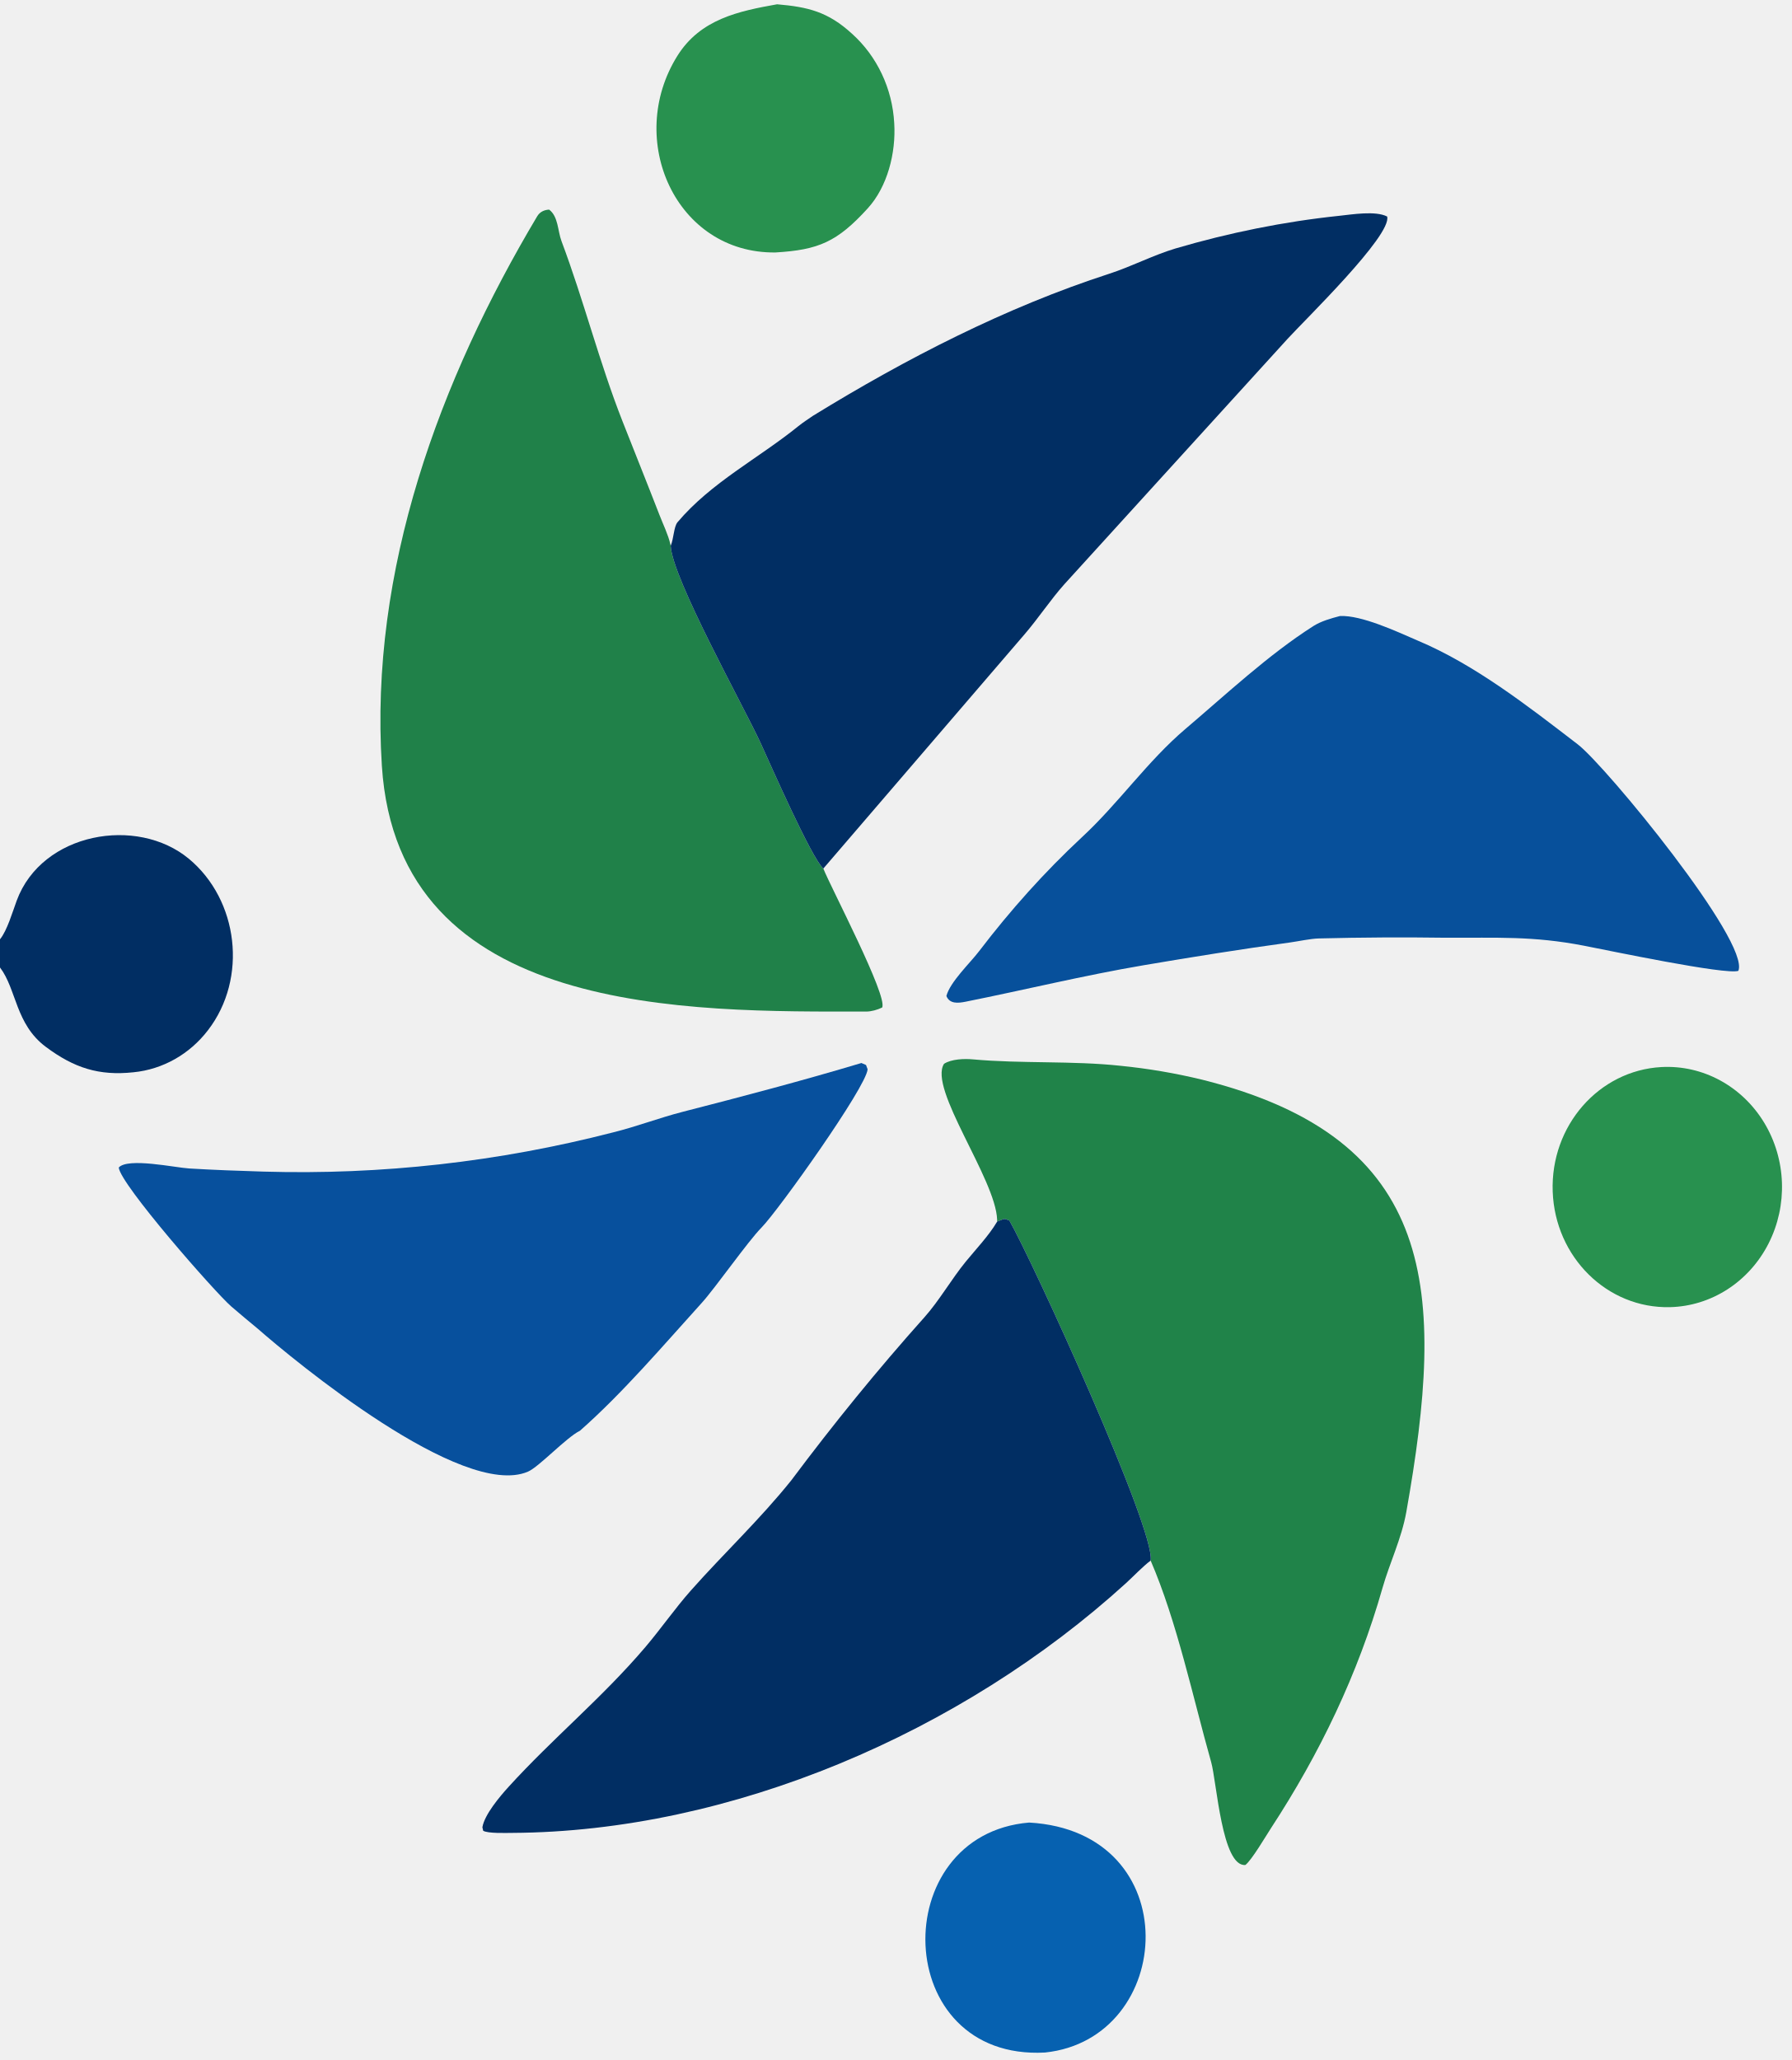
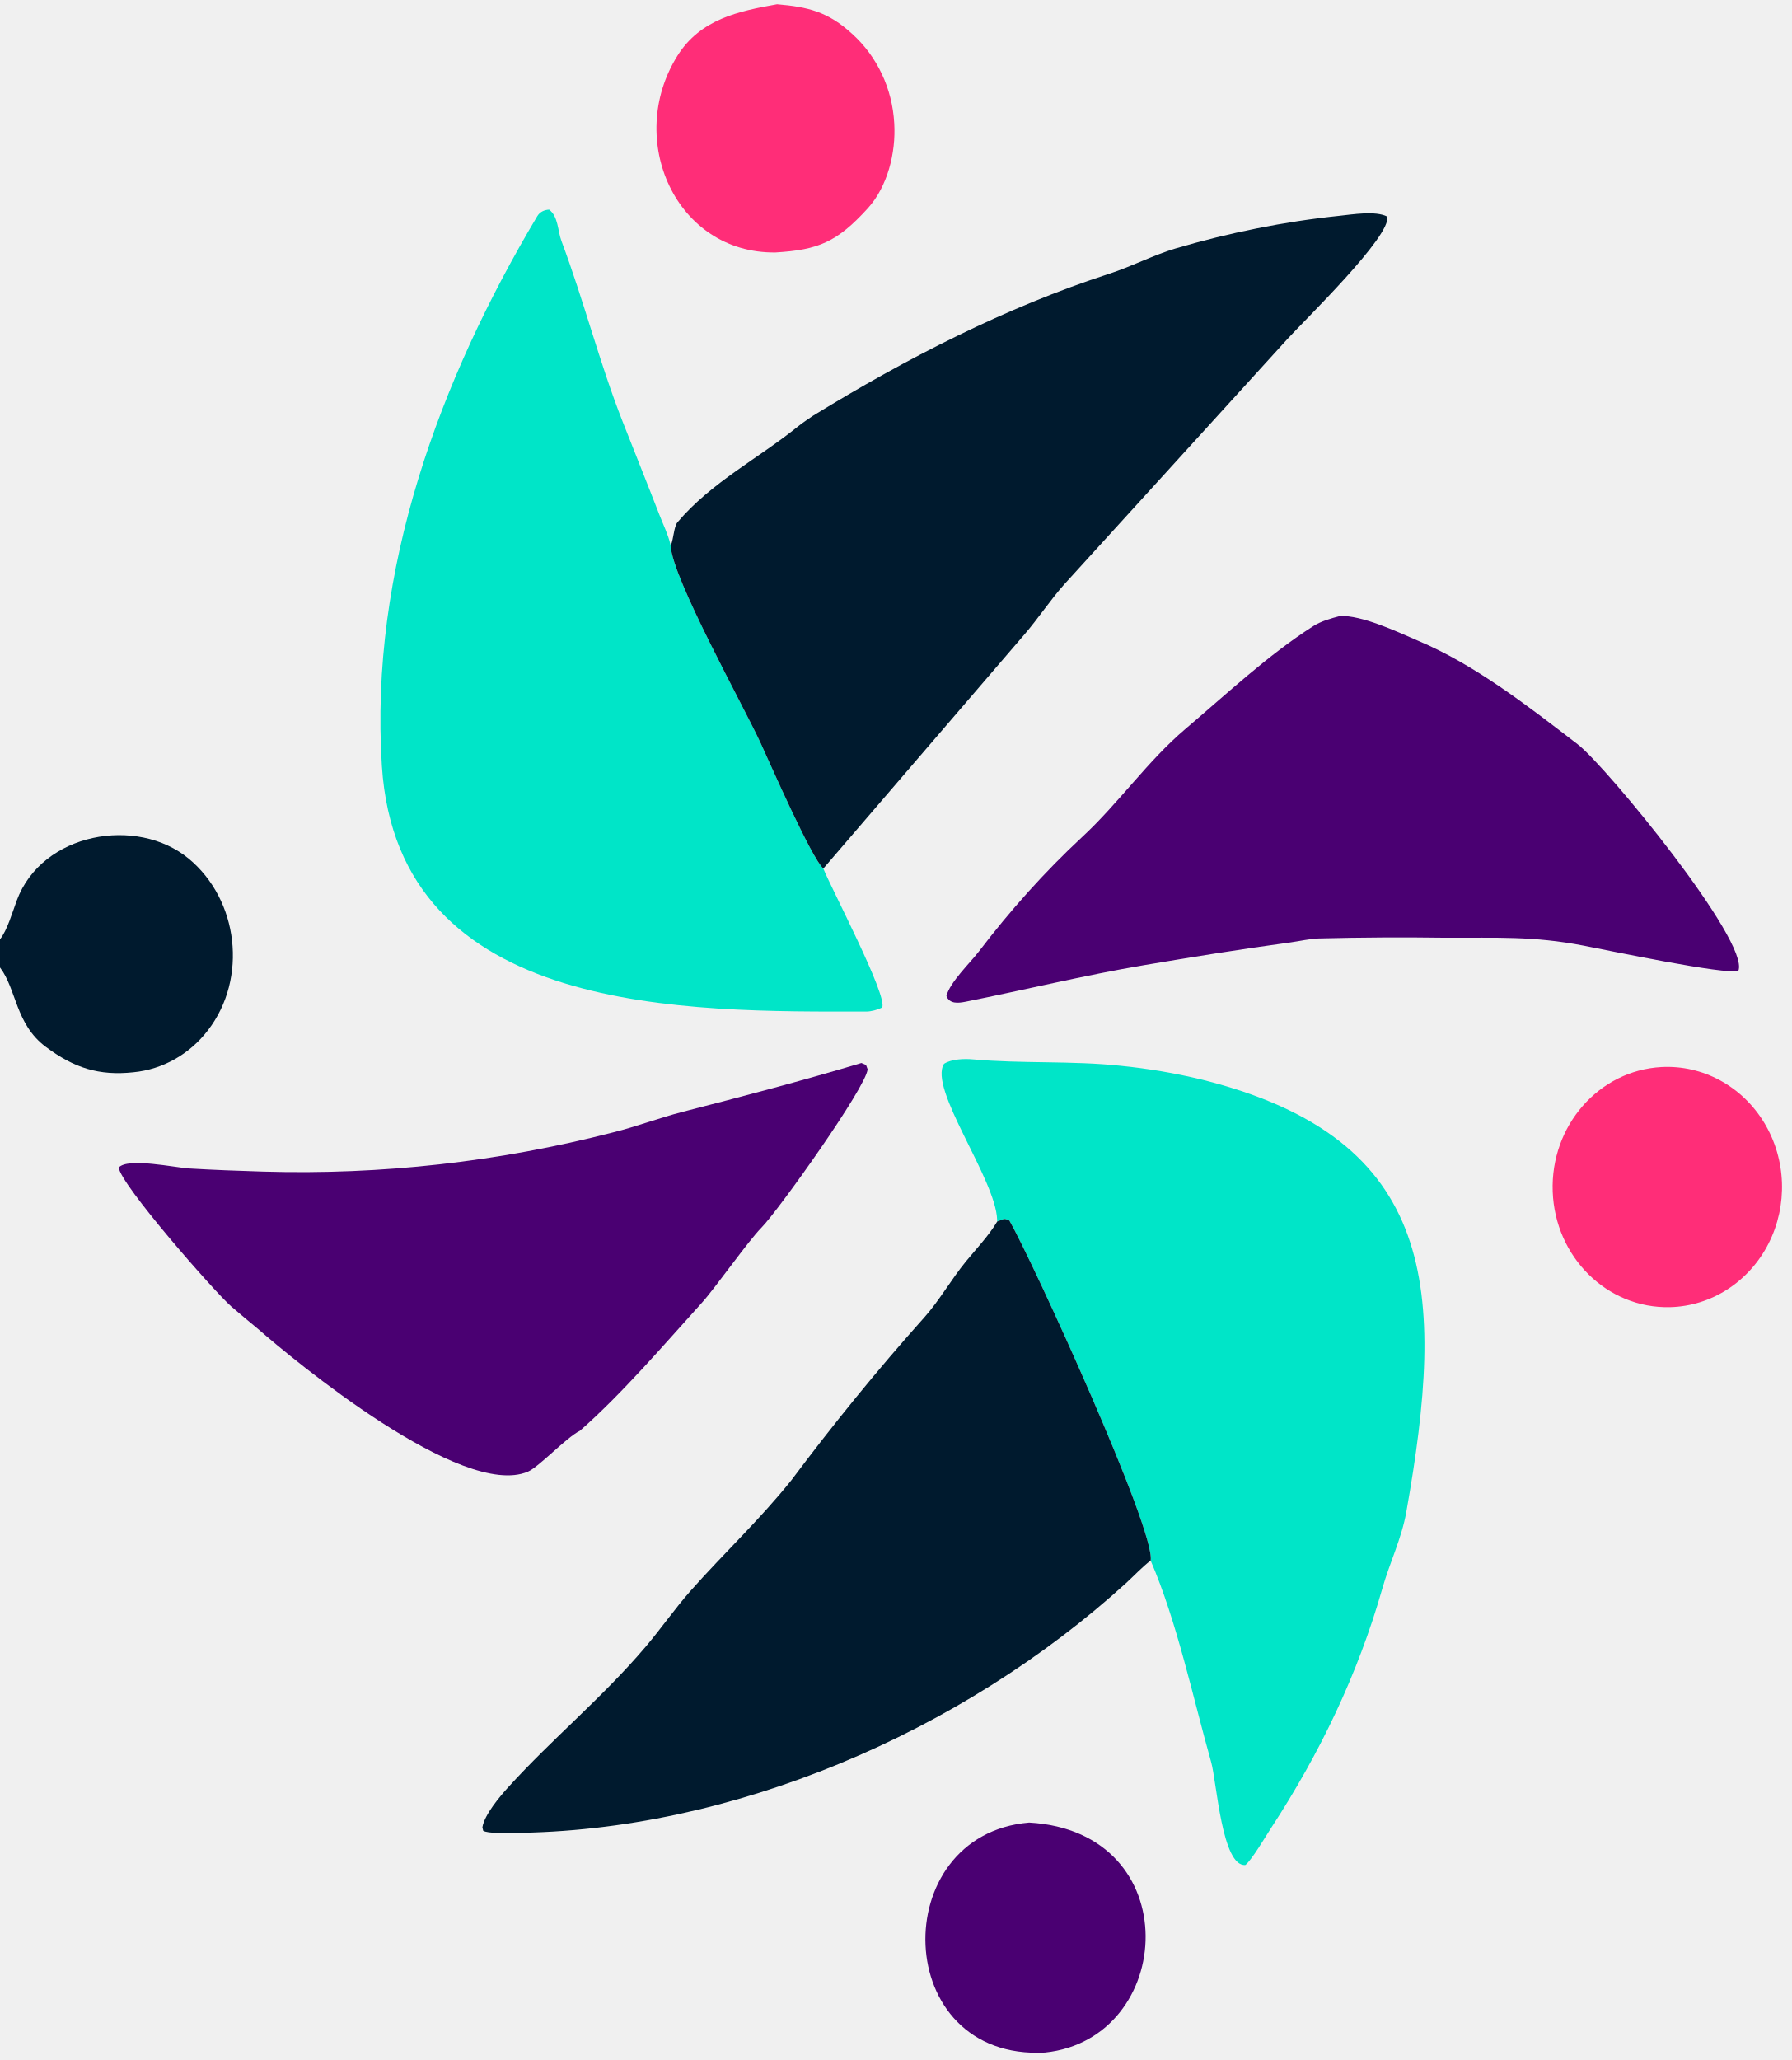
<svg xmlns="http://www.w3.org/2000/svg" width="147" height="169" viewBox="0 0 147 169" fill="none">
  <g clip-path="url(#clip0_10_16)">
-     <path d="M67.553 71.255C68.149 72.772 72.864 81.74 72.378 82.656C71.998 82.844 71.481 82.988 71.062 82.988C56.489 82.989 32.661 83.445 31.332 62.837C30.295 46.741 36.086 31.156 44.075 17.746C44.296 17.373 44.666 17.217 45.054 17.197C45.81 17.755 45.752 18.937 46.07 19.782C47.901 24.65 49.166 29.704 51.068 34.543C52.079 37.117 53.114 39.68 54.113 42.259C54.409 43.026 54.821 43.86 55 44.643L55.029 44.778C55.152 47.433 61.02 57.942 62.415 60.974C63.221 62.727 66.564 70.365 67.553 71.255Z" fill="#208149" />
-     <path d="M81.817 100.211L81.812 100.059C81.701 96.727 76.142 89.295 77.457 87.272C78.064 86.881 79.114 86.844 79.822 86.909C83.815 87.273 87.974 87.009 91.944 87.437C94.191 87.661 96.42 88.04 98.619 88.572C118.064 93.429 118.602 105.923 115.386 124.036C114.999 126.216 114.015 128.222 113.433 130.268C111.418 137.352 108.269 143.88 104.289 149.969C103.873 150.605 102.699 152.608 102.18 153.002C100.251 153.165 99.829 146.172 99.374 144.564C97.886 139.302 96.566 133.015 94.408 128.029C94.84 125.608 84.74 103.494 82.817 100.133C82.32 99.919 82.453 99.992 81.817 100.211Z" fill="#208349" />
-     <path d="M55.029 44.778C55.279 44.203 55.283 43.205 55.589 42.844C58.355 39.569 62.238 37.606 65.512 34.955C65.885 34.653 66.306 34.39 66.696 34.115C74.356 29.406 82.534 25.204 91.034 22.45C92.844 21.862 94.605 20.94 96.432 20.389C100.824 19.097 105.338 18.181 109.877 17.705C110.936 17.594 112.855 17.272 113.812 17.763C114.232 19.288 107.032 26.273 105.631 27.811L87.335 47.922C86.197 49.195 85.188 50.733 84.06 52.041L67.553 71.255C66.564 70.365 63.221 62.727 62.415 60.974C61.02 57.942 55.152 47.433 55.029 44.778Z" fill="#012E63" />
-     <path d="M81.817 100.211C82.453 99.992 82.32 99.919 82.817 100.133C84.74 103.494 94.84 125.608 94.408 128.029C93.776 128.496 92.987 129.333 92.382 129.883C78.899 142.152 59.966 150.276 42.016 150.368C41.47 150.371 40.025 150.422 39.645 150.193L39.579 149.909C39.748 148.87 41.02 147.371 41.713 146.608C45.344 142.61 49.424 139.273 52.945 135.131C54.242 133.604 55.388 131.947 56.671 130.498C59.376 127.446 62.354 124.652 64.926 121.442C68.416 116.779 71.994 112.375 75.864 108.047C77.044 106.727 78.096 104.897 79.246 103.494C80.069 102.489 81.126 101.375 81.781 100.272L81.817 100.211Z" fill="#012E63" />
-     <path d="M109.939 50.538C111.703 50.452 114.614 51.814 116.294 52.542C121.008 54.517 125.402 57.955 129.452 61.066C131.759 62.838 143.616 77.286 142.628 79.647C141.602 80.001 131.953 77.97 129.962 77.585C125.759 76.772 122.858 76.95 118.648 76.931C115.167 76.881 111.685 76.901 108.204 76.989C107.521 77.005 106.57 77.219 105.857 77.317C101.86 77.862 97.817 78.511 93.841 79.186C88.953 80.015 84.088 81.206 79.225 82.179C78.611 82.302 77.913 82.374 77.65 81.709C77.95 80.559 79.59 79.01 80.343 78.022C82.905 74.665 85.699 71.543 88.767 68.687C91.774 65.906 94.15 62.441 97.267 59.797C100.641 56.934 104.039 53.737 107.752 51.366C108.397 50.955 109.21 50.73 109.939 50.538Z" fill="#07509B" />
-     <path d="M70.677 87.208L71.055 87.371L71.186 87.721C71.087 89.17 63.854 99.316 62.483 100.705C61.368 101.835 58.693 105.656 57.585 106.879C54.425 110.369 51.081 114.299 47.583 117.377C46.465 117.925 44.224 120.346 43.314 120.734C37.915 123.039 24.08 111.574 21.174 109.028C20.434 108.419 19.7 107.802 18.971 107.177C17.619 105.999 9.861 97.151 9.743 95.782C10.494 94.946 14.366 95.791 15.53 95.861C17.564 95.982 19.588 96.057 21.623 96.117C31.277 96.401 40.924 95.319 50.301 92.9C52.226 92.424 54.106 91.702 56.015 91.212C60.869 89.967 65.876 88.648 70.677 87.208Z" fill="#07509D" />
-     <path d="M63.757 0.352C66.294 0.569 67.935 0.963 69.903 2.765C71.966 4.617 73.218 7.269 73.37 10.11C73.52 12.553 72.812 15.318 71.197 17.092C68.69 19.846 67.162 20.502 63.619 20.712C55.463 20.805 51.277 11.459 55.578 4.581C57.467 1.56 60.621 0.912 63.757 0.352Z" fill="#28914F" />
-     <path d="M136.315 87.54C139.704 87.357 142.925 89.1 144.745 92.1C146.564 95.101 146.7 98.895 145.099 102.03C143.499 105.165 140.412 107.155 137.019 107.237C131.875 107.362 127.589 103.138 127.396 97.752C127.204 92.367 131.177 87.819 136.315 87.54Z" fill="#28914F" />
-     <path d="M84.439 149.52C97.467 150.26 96.464 167.268 85.738 168.387C73.077 169.069 72.694 150.509 84.439 149.52Z" fill="#0661B0" />
-     <path d="M0 77.058C0.584 76.347 1.027 74.815 1.372 73.882C3.436 68.298 11.238 66.92 15.497 70.454C19.564 73.831 20.352 80.252 17.059 84.525C15.552 86.49 13.349 87.733 10.952 87.968C8.12 88.27 6.088 87.618 3.763 85.886C1.257 84.019 1.37 81.17 0 79.371V77.058Z" fill="#012E63" />
+     <path d="M67.553 71.255C68.149 72.772 72.864 81.74 72.378 82.656C71.998 82.844 71.481 82.988 71.062 82.988C56.489 82.989 32.661 83.445 31.332 62.837C30.295 46.741 36.086 31.156 44.075 17.746C44.296 17.373 44.666 17.217 45.054 17.197C45.81 17.755 45.752 18.937 46.07 19.782C47.901 24.65 49.166 29.704 51.068 34.543C52.079 37.117 53.114 39.68 54.113 42.259C54.409 43.026 54.821 43.86 55 44.643L55.029 44.778C55.152 47.433 61.02 57.942 62.415 60.974C63.221 62.727 66.564 70.365 67.553 71.255Z" fill="#00E5C8" />
+     <path d="M81.817 100.211L81.812 100.059C81.701 96.727 76.142 89.295 77.457 87.272C78.064 86.881 79.114 86.844 79.822 86.909C83.815 87.273 87.974 87.009 91.944 87.437C94.191 87.661 96.42 88.04 98.619 88.572C118.064 93.429 118.602 105.923 115.386 124.036C114.999 126.216 114.015 128.222 113.433 130.268C111.418 137.352 108.269 143.88 104.289 149.969C103.873 150.605 102.699 152.608 102.18 153.002C100.251 153.165 99.829 146.172 99.374 144.564C97.886 139.302 96.566 133.015 94.408 128.029C94.84 125.608 84.74 103.494 82.817 100.133C82.32 99.919 82.453 99.992 81.817 100.211Z" fill="#00E5C8" />
+     <path d="M55.029 44.778C55.279 44.203 55.283 43.205 55.589 42.844C58.355 39.569 62.238 37.606 65.512 34.955C65.885 34.653 66.306 34.39 66.696 34.115C74.356 29.406 82.534 25.204 91.034 22.45C92.844 21.862 94.605 20.94 96.432 20.389C100.824 19.097 105.338 18.181 109.877 17.705C110.936 17.594 112.855 17.272 113.812 17.763C114.232 19.288 107.032 26.273 105.631 27.811L87.335 47.922C86.197 49.195 85.188 50.733 84.06 52.041L67.553 71.255C66.564 70.365 63.221 62.727 62.415 60.974C61.02 57.942 55.152 47.433 55.029 44.778Z" fill="#001A2E" />
+     <path d="M81.817 100.211C82.453 99.992 82.32 99.919 82.817 100.133C84.74 103.494 94.84 125.608 94.408 128.029C93.776 128.496 92.987 129.333 92.382 129.883C78.899 142.152 59.966 150.276 42.016 150.368C41.47 150.371 40.025 150.422 39.645 150.193L39.579 149.909C39.748 148.87 41.02 147.371 41.713 146.608C45.344 142.61 49.424 139.273 52.945 135.131C54.242 133.604 55.388 131.947 56.671 130.498C59.376 127.446 62.354 124.652 64.926 121.442C68.416 116.779 71.994 112.375 75.864 108.047C77.044 106.727 78.096 104.897 79.246 103.494C80.069 102.489 81.126 101.375 81.781 100.272L81.817 100.211Z" fill="#001A2E" />
+     <path d="M109.939 50.538C111.703 50.452 114.614 51.814 116.294 52.542C121.008 54.517 125.402 57.955 129.452 61.066C131.759 62.838 143.616 77.286 142.628 79.647C141.602 80.001 131.953 77.97 129.962 77.585C125.759 76.772 122.858 76.95 118.648 76.931C115.167 76.881 111.685 76.901 108.204 76.989C107.521 77.005 106.57 77.219 105.857 77.317C101.86 77.862 97.817 78.511 93.841 79.186C88.953 80.015 84.088 81.206 79.225 82.179C78.611 82.302 77.913 82.374 77.65 81.709C77.95 80.559 79.59 79.01 80.343 78.022C82.905 74.665 85.699 71.543 88.767 68.687C91.774 65.906 94.15 62.441 97.267 59.797C100.641 56.934 104.039 53.737 107.752 51.366C108.397 50.955 109.21 50.73 109.939 50.538Z" fill="#4A0072" />
+     <path d="M70.677 87.208L71.055 87.371L71.186 87.721C71.087 89.17 63.854 99.316 62.483 100.705C61.368 101.835 58.693 105.656 57.585 106.879C54.425 110.369 51.081 114.299 47.583 117.377C46.465 117.925 44.224 120.346 43.314 120.734C37.915 123.039 24.08 111.574 21.174 109.028C20.434 108.419 19.7 107.802 18.971 107.177C17.619 105.999 9.861 97.151 9.743 95.782C10.494 94.946 14.366 95.791 15.53 95.861C17.564 95.982 19.588 96.057 21.623 96.117C31.277 96.401 40.924 95.319 50.301 92.9C52.226 92.424 54.106 91.702 56.015 91.212C60.869 89.967 65.876 88.648 70.677 87.208Z" fill="#4A0072" />
+     <path d="M63.757 0.352C66.294 0.569 67.935 0.963 69.903 2.765C71.966 4.617 73.218 7.269 73.37 10.11C73.52 12.553 72.812 15.318 71.197 17.092C68.69 19.846 67.162 20.502 63.619 20.712C55.463 20.805 51.277 11.459 55.578 4.581C57.467 1.56 60.621 0.912 63.757 0.352Z" fill="#FF2D78" />
+     <path d="M136.315 87.54C139.704 87.357 142.925 89.1 144.745 92.1C146.564 95.101 146.7 98.895 145.099 102.03C143.499 105.165 140.412 107.155 137.019 107.237C131.875 107.362 127.589 103.138 127.396 97.752C127.204 92.367 131.177 87.819 136.315 87.54Z" fill="#FF2D78" />
+     <path d="M84.439 149.52C97.467 150.26 96.464 167.268 85.738 168.387C73.077 169.069 72.694 150.509 84.439 149.52Z" fill="#4A0072" />
+     <path d="M0 77.058C0.584 76.347 1.027 74.815 1.372 73.882C3.436 68.298 11.238 66.92 15.497 70.454C19.564 73.831 20.352 80.252 17.059 84.525C15.552 86.49 13.349 87.733 10.952 87.968C8.12 88.27 6.088 87.618 3.763 85.886C1.257 84.019 1.37 81.17 0 79.371V77.058Z" fill="#001A2E" />
  </g>
  <defs>
    <clipPath id="clip0_10_16">
      <rect width="147" height="169" fill="white" />
    </clipPath>
  </defs>
</svg>
